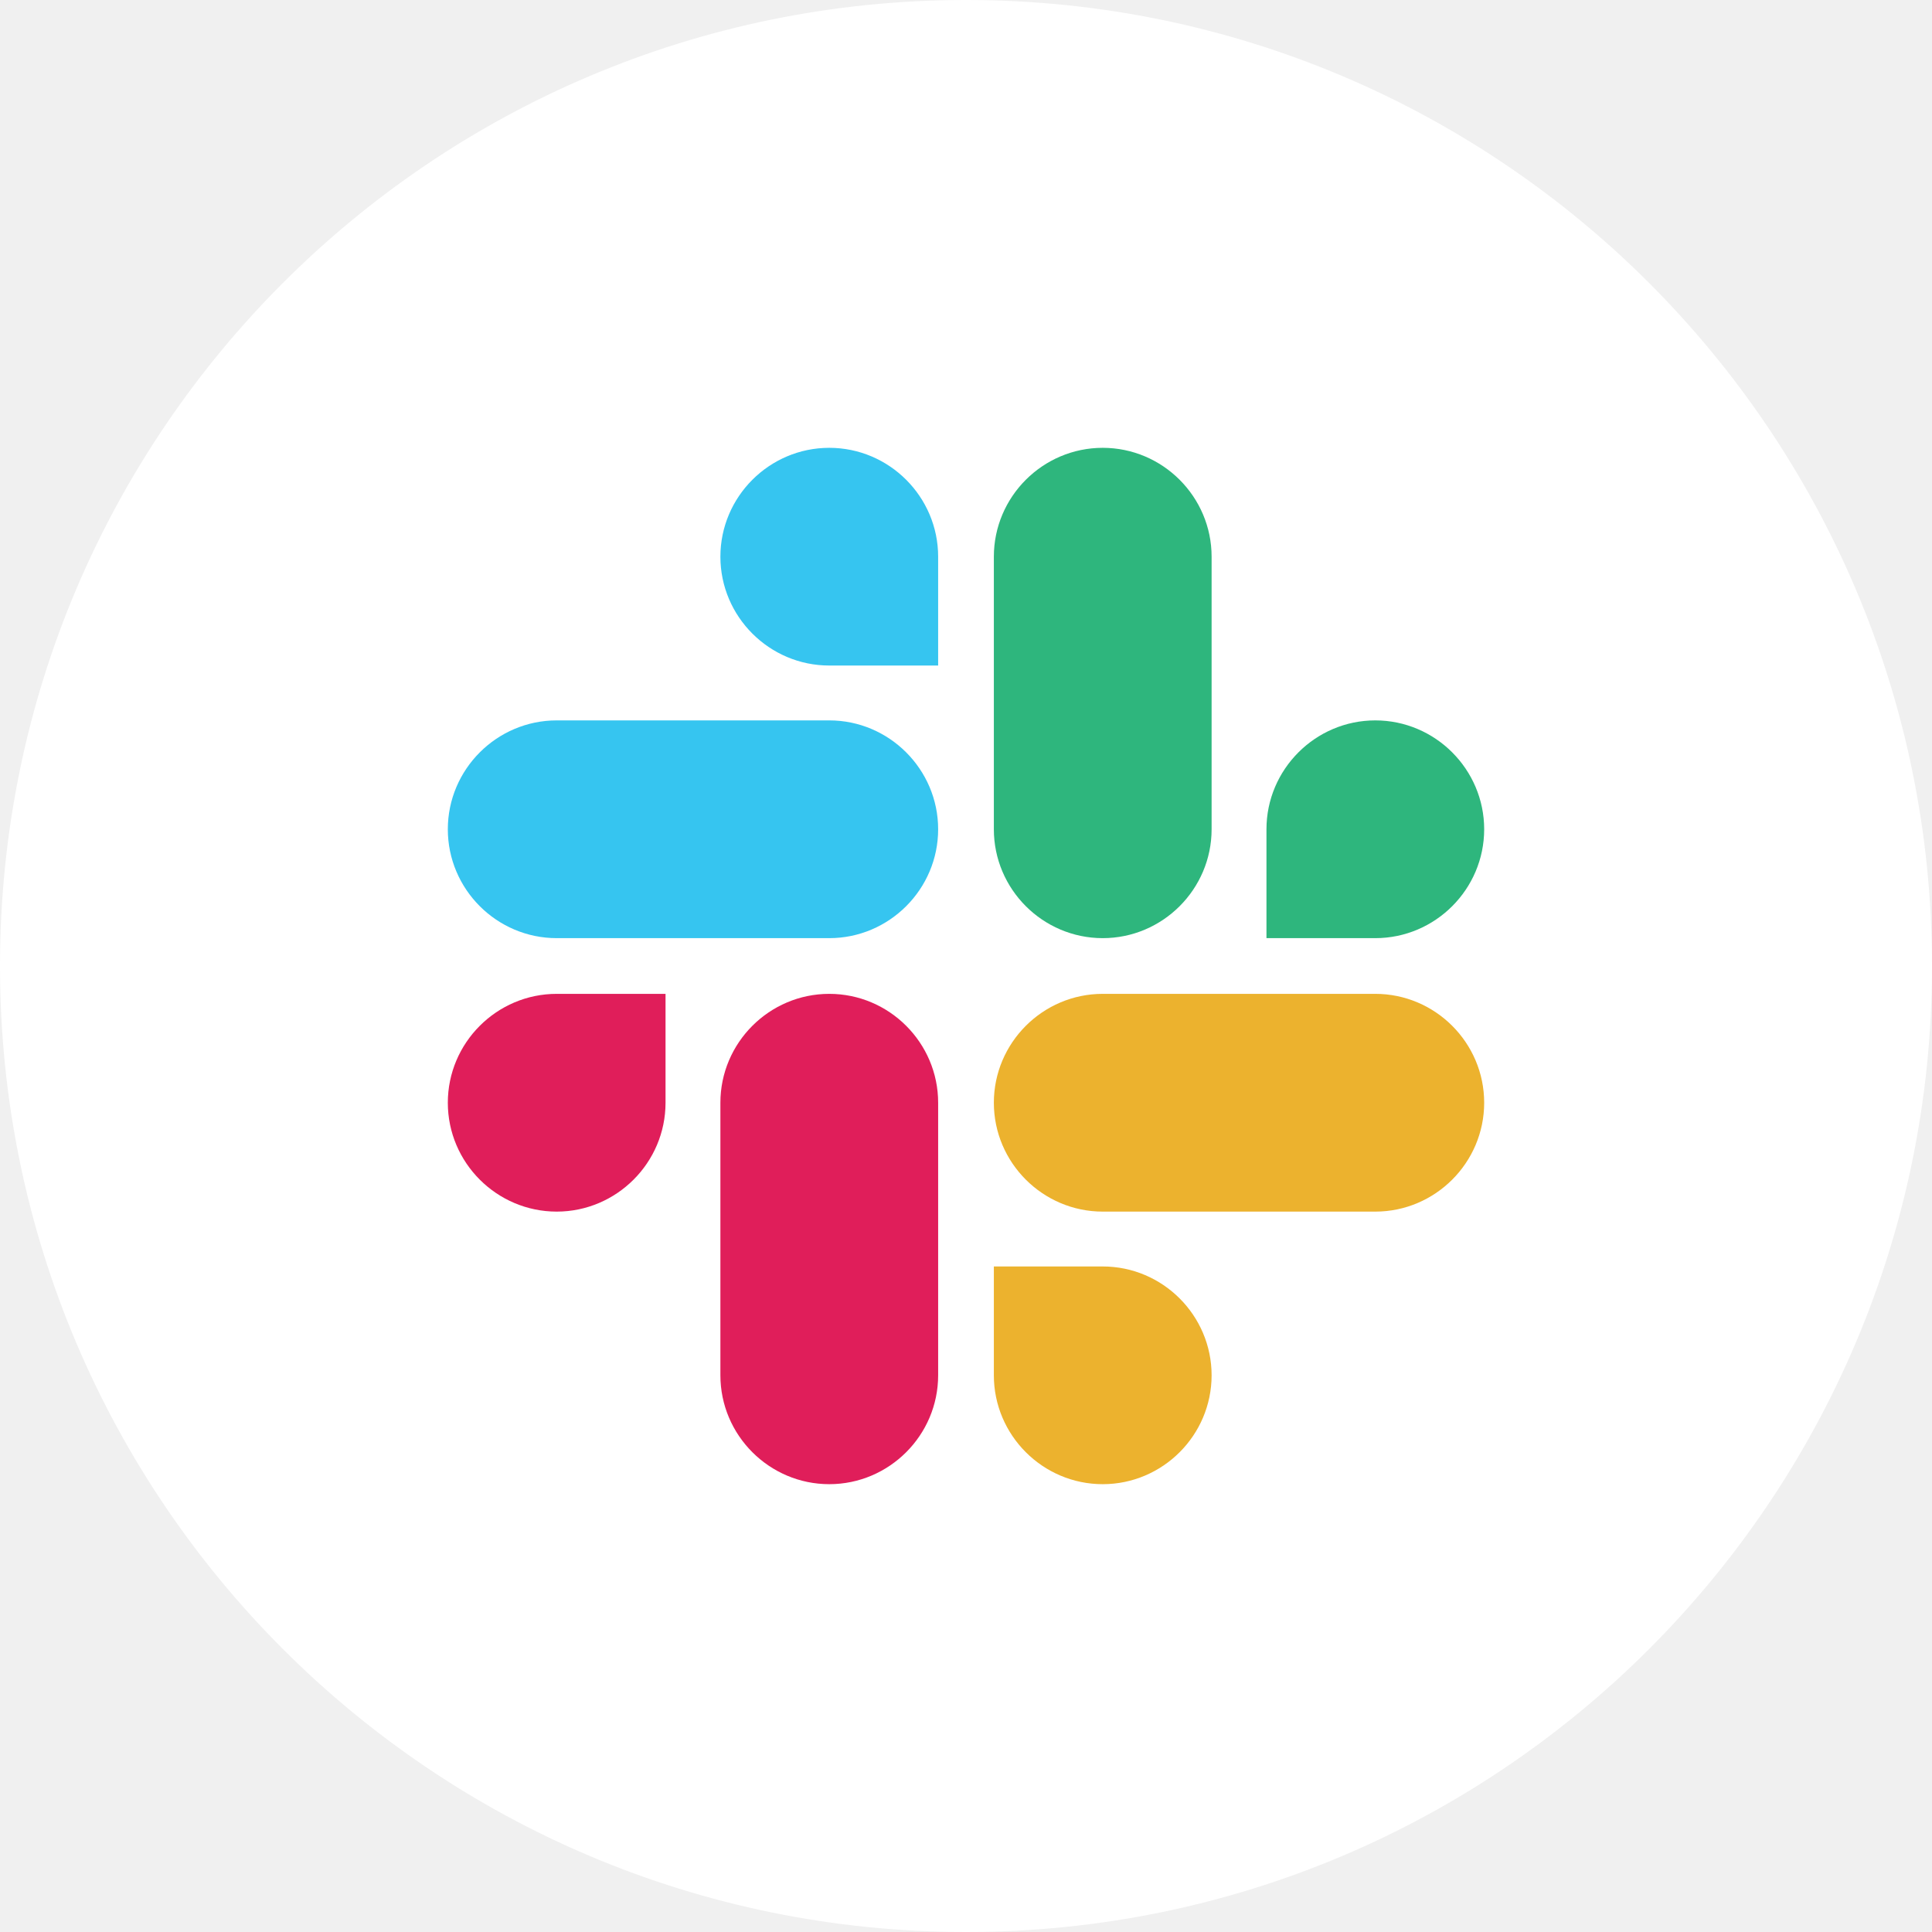
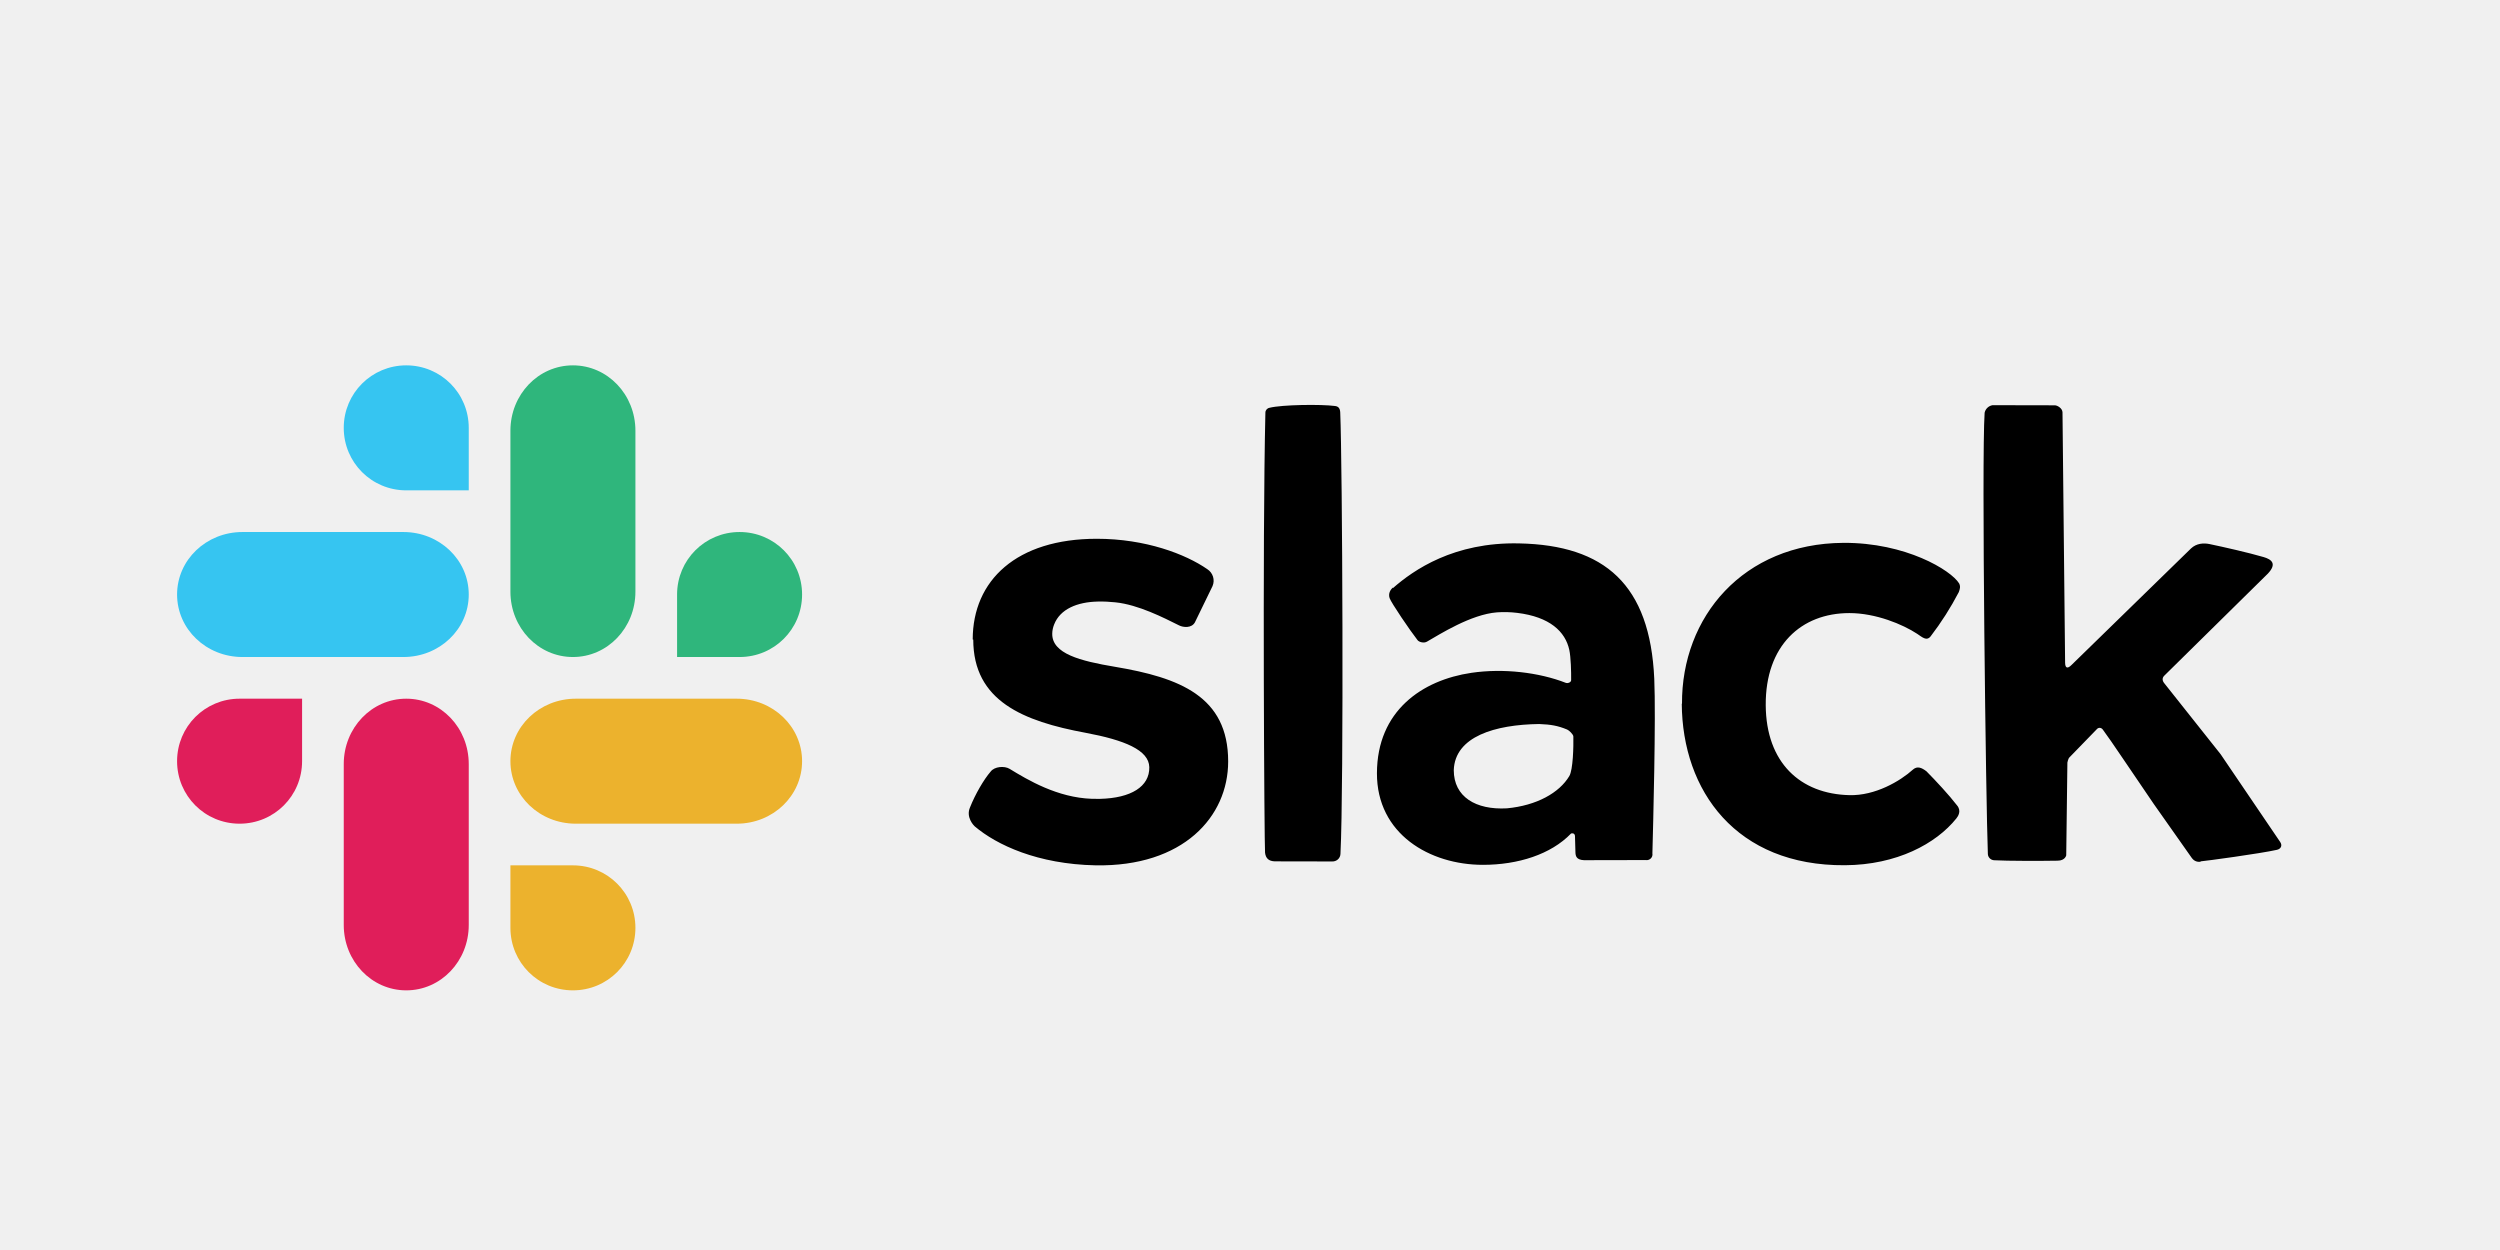
- <svg xmlns="http://www.w3.org/2000/svg" width="48" height="48" viewBox="0 0 48 48" fill="none">
-   <path d="M0 24C0 10.745 10.745 0 24 0C37.255 0 48 10.745 48 24C48 37.255 37.255 48 24 48C10.745 48 0 37.255 0 24Z" fill="white" />
-   <path d="M16.535 27.397C16.535 28.886 15.319 30.102 13.831 30.102C12.342 30.102 11.126 28.886 11.126 27.397C11.126 25.908 12.342 24.692 13.831 24.692H16.535V27.397Z" fill="#E01E5A" />
-   <path d="M17.898 27.397C17.898 25.908 19.114 24.692 20.603 24.692C22.092 24.692 23.308 25.908 23.308 27.397V34.169C23.308 35.658 22.092 36.874 20.603 36.874C19.114 36.874 17.898 35.658 17.898 34.169V27.397Z" fill="#E01E5A" />
-   <path d="M20.603 16.535C19.114 16.535 17.898 15.319 17.898 13.831C17.898 12.342 19.114 11.126 20.603 11.126C22.092 11.126 23.308 12.342 23.308 13.831V16.535H20.603Z" fill="#36C5F0" />
-   <path d="M20.603 17.898C22.092 17.898 23.308 19.115 23.308 20.603C23.308 22.092 22.092 23.308 20.603 23.308H13.831C12.342 23.308 11.126 22.092 11.126 20.603C11.126 19.115 12.342 17.898 13.831 17.898H20.603Z" fill="#36C5F0" />
-   <path d="M31.465 20.603C31.465 19.115 32.681 17.898 34.169 17.898C35.658 17.898 36.874 19.115 36.874 20.603C36.874 22.092 35.658 23.308 34.169 23.308H31.465V20.603Z" fill="#2EB67D" />
-   <path d="M30.102 20.603C30.102 22.092 28.886 23.308 27.397 23.308C25.908 23.308 24.692 22.092 24.692 20.603V13.831C24.692 12.342 25.908 11.126 27.397 11.126C28.886 11.126 30.102 12.342 30.102 13.831V20.603Z" fill="#2EB67D" />
-   <path d="M27.397 31.465C28.886 31.465 30.102 32.681 30.102 34.169C30.102 35.658 28.886 36.874 27.397 36.874C25.908 36.874 24.692 35.658 24.692 34.169V31.465H27.397Z" fill="#ECB22E" />
-   <path d="M27.397 30.102C25.908 30.102 24.692 28.886 24.692 27.397C24.692 25.908 25.908 24.692 27.397 24.692H34.169C35.658 24.692 36.874 25.908 36.874 27.397C36.874 28.886 35.658 30.102 34.169 30.102H27.397Z" fill="#ECB22E" />
+ <svg xmlns="http://www.w3.org/2000/svg" width="120" height="60" version="1.1" id="svg24" style="fill:#ffffff;fill-rule:evenodd;stroke:#000000;stroke-linecap:round;stroke-linejoin:round">
+   <defs id="defs28" />
+   <g id="g6" style="fill:#000000;stroke:none" transform="translate(8,17.03704)">
+     <path d="m 38.69,13.662 c 0,-2.849 2.112,-4.838 5.956,-4.838 2.342,0 4.261,0.736 5.3,1.456 0.276,0.175 0.383,0.52 0.255,0.817 l -0.846,1.74 c -0.157,0.284 -0.555,0.248 -0.758,0.145 -0.741,-0.369 -1.954,-0.992 -3.054,-1.107 -0.274,-0.029 -0.56,-0.044 -0.85,-0.037 -0.983,0.021 -1.802,0.357 -2.092,1.093 -0.059,0.146 -0.09,0.292 -0.093,0.438 -0.025,0.971 1.347,1.321 3.01,1.6 3.095,0.521 5.434,1.413 5.434,4.543 0,2.658 -2.163,5.061 -6.363,4.987 -2.777,-0.055 -4.747,-0.976 -5.803,-1.872 -0.036,-0.03 -0.438,-0.433 -0.223,-0.915 0.247,-0.623 0.662,-1.338 0.989,-1.714 0.182,-0.244 0.662,-0.283 0.91,-0.13 0.871,0.532 2.291,1.383 3.953,1.438 l 0.386,0.002 c 1.485,-0.035 2.384,-0.588 2.365,-1.521 -0.016,-0.822 -1.194,-1.301 -3.054,-1.649 -2.991,-0.554 -5.396,-1.522 -5.396,-4.478 m 27.163,4.056 c -2.109,0.028 -4.042,0.594 -4.098,2.214 0,1.284 1.06,1.916 2.55,1.833 1.428,-0.135 2.517,-0.744 2.997,-1.551 0.178,-0.3 0.204,-1.419 0.193,-1.899 -0.003,-0.1 -0.207,-0.295 -0.298,-0.332 -0.448,-0.185 -0.78,-0.243 -1.345,-0.265 m -7.016,-6.525 c 0.986,-0.867 2.927,-2.216 6.058,-2.145 4.111,0.084 6.283,1.979 6.485,6.5 0.083,1.869 -0.055,7.082 -0.09,8.38 0.016,0.089 -0.012,0.18 -0.077,0.243 a 0.283,0.283 0 0 1 -0.247,0.077 l -2.96,0.006 c -0.363,-0.018 -0.405,-0.194 -0.41,-0.38 l -0.022,-0.773 c -0.004,-0.155 -0.153,-0.15 -0.191,-0.125 -0.965,1.001 -2.545,1.501 -4.225,1.501 -2.553,0 -5.098,-1.476 -5.09,-4.399 0.008,-2.993 2.167,-4.47 4.539,-4.818 1.52,-0.223 3.232,-0.025 4.528,0.482 0.083,0.032 0.252,-0.015 0.255,-0.13 0.005,-0.381 -0.013,-1.108 -0.089,-1.453 -0.191,-0.878 -0.935,-1.585 -2.501,-1.776 -0.322,-0.04 -0.647,-0.048 -0.971,-0.025 -1.245,0.096 -2.741,1.05 -3.362,1.407 -0.146,0.084 -0.374,0.022 -0.448,-0.071 -0.361,-0.46 -1.272,-1.804 -1.343,-2.019 -0.07,-0.215 0.029,-0.394 0.157,-0.507 z m 13.874,5.558 c -0.025,-4.175 2.935,-7.697 7.741,-7.729 2.998,-0.019 5.177,1.317 5.561,1.947 0.076,0.148 0.038,0.271 -0.017,0.42 a 14.596,14.596 0 0 1 -1.351,2.121 c -0.195,0.245 -0.407,0.035 -0.651,-0.125 -0.681,-0.447 -1.976,-0.992 -3.25,-0.992 -2.311,0 -4.034,1.558 -4.014,4.424 0.018,2.752 1.654,4.261 4.021,4.315 1.231,0.03 2.424,-0.665 3.054,-1.234 0.201,-0.172 0.41,-0.088 0.64,0.09 0.452,0.454 1.099,1.155 1.46,1.626 0.235,0.268 0.06,0.53 -0.025,0.636 -0.975,1.213 -2.858,2.232 -5.35,2.246 -5.218,0.037 -7.806,-3.57 -7.83,-7.76 m 24.905,7.574 c 0.244,-0.018 2.858,-0.373 3.661,-0.553 0.199,-0.045 0.27,-0.209 0.16,-0.373 l -2.86,-4.215 -2.717,-3.423 c -0.094,-0.125 -0.089,-0.25 0.013,-0.35 l 4.971,-4.898 c 0.448,-0.475 0.178,-0.681 -0.201,-0.793 -0.736,-0.215 -1.924,-0.484 -2.6,-0.625 -0.285,-0.059 -0.629,-0.037 -0.891,0.213 l -5.739,5.597 c -0.191,0.188 -0.3,0.146 -0.302,-0.123 L 91,2.753 C 90.995,2.565 90.766,2.424 90.637,2.418 L 87.64,2.412 c -0.19,0.034 -0.339,0.177 -0.378,0.363 -0.153,2.26 0.064,18.851 0.155,21.172 0.002,0.162 0.131,0.296 0.295,0.308 0.658,0.037 2.285,0.035 3.047,0.021 0.374,0 0.42,-0.259 0.42,-0.259 l 0.056,-4.453 c 0,0 0.038,-0.198 0.102,-0.25 l 1.326,-1.366 c 0.076,-0.072 0.196,-0.067 0.272,0.035 0.376,0.498 1.447,2.116 2.44,3.562 l 1.824,2.59 c 0.137,0.193 0.298,0.2 0.42,0.196 z" id="path2" />
+     <path d="m 53.191,24.308 2.746,0.005 a 0.386,0.386 0 0 0 0.279,-0.096 0.373,0.373 0 0 0 0.126,-0.263 C 56.507,20.7 56.435,5.206 56.331,2.761 56.322,2.548 56.23,2.469 56.083,2.451 55.421,2.363 53.535,2.384 52.931,2.538 c -0.112,0.023 -0.192,0.119 -0.192,0.231 -0.148,6.306 -0.048,20.845 -0.017,21.12 0.032,0.275 0.178,0.409 0.467,0.419 z" id="path4" />
+   </g>
+   <path d="m 16.5,36.675 c 0,-1.738 1.338,-3.138 3,-3.138 1.662,0 3,1.399 3,3.138 v 7.724 c 0,1.738 -1.338,3.138 -3,3.138 -1.662,0 -3,-1.4 -3,-3.138 z" id="path8" style="fill:#e01e5a;stroke:none" />
+   <path d="m 27.638,39.537 c -1.738,0 -3.138,-1.338 -3.138,-3 0,-1.662 1.399,-3 3.138,-3 h 7.724 c 1.738,0 3.138,1.338 3.138,3 0,1.662 -1.399,3 -3.138,3 z" id="path10" style="fill:#ecb22d;stroke:none" />
+   <path d="m 24.5,20.675 c 0,-1.738 1.338,-3.138 3,-3.138 1.662,0 3,1.399 3,3.138 v 7.724 c 0,1.738 -1.338,3.138 -3,3.138 -1.662,0 -3,-1.399 -3,-3.138 z" id="path12" style="fill:#2fb67c;stroke:none" />
+   <path d="m 11.638,31.537 c -1.738,0 -3.138,-1.338 -3.138,-3 0,-1.662 1.399,-3 3.138,-3 h 7.724 c 1.738,0 3.138,1.338 3.138,3 0,1.662 -1.399,3 -3.138,3 z" id="path14" style="fill:#36c5f1;stroke:none" />
+   <path d="m 24.5,44.537 c 0,1.662 1.338,3 3,3 1.662,0 3,-1.338 3,-3 0,-1.662 -1.338,-3 -3,-3 h -3 z" id="path16" style="fill:#ecb22d;stroke:none" />
+   <path d="m 35.5,31.537 h -3 v -3 c 0,-1.662 1.338,-3 3,-3 1.662,0 3,1.338 3,3 0,1.662 -1.338,3 -3,3 z" id="path18" style="fill:#2fb67c;stroke:none" />
+   <path d="m 11.5,33.537 h 3 v 3 c 0,1.662 -1.338,3 -3,3 -1.662,0 -3,-1.338 -3,-3 0,-1.662 1.338,-3 3,-3 z" id="path20" style="fill:#e01e5a;stroke:none" />
+   <path d="m 22.5,20.537 v 3 h -3 c -1.662,0 -3,-1.338 -3,-3 0,-1.662 1.338,-3 3,-3 1.662,0 3,1.338 3,3 z" id="path22" style="fill:#36c5f1;stroke:none" />
</svg>
